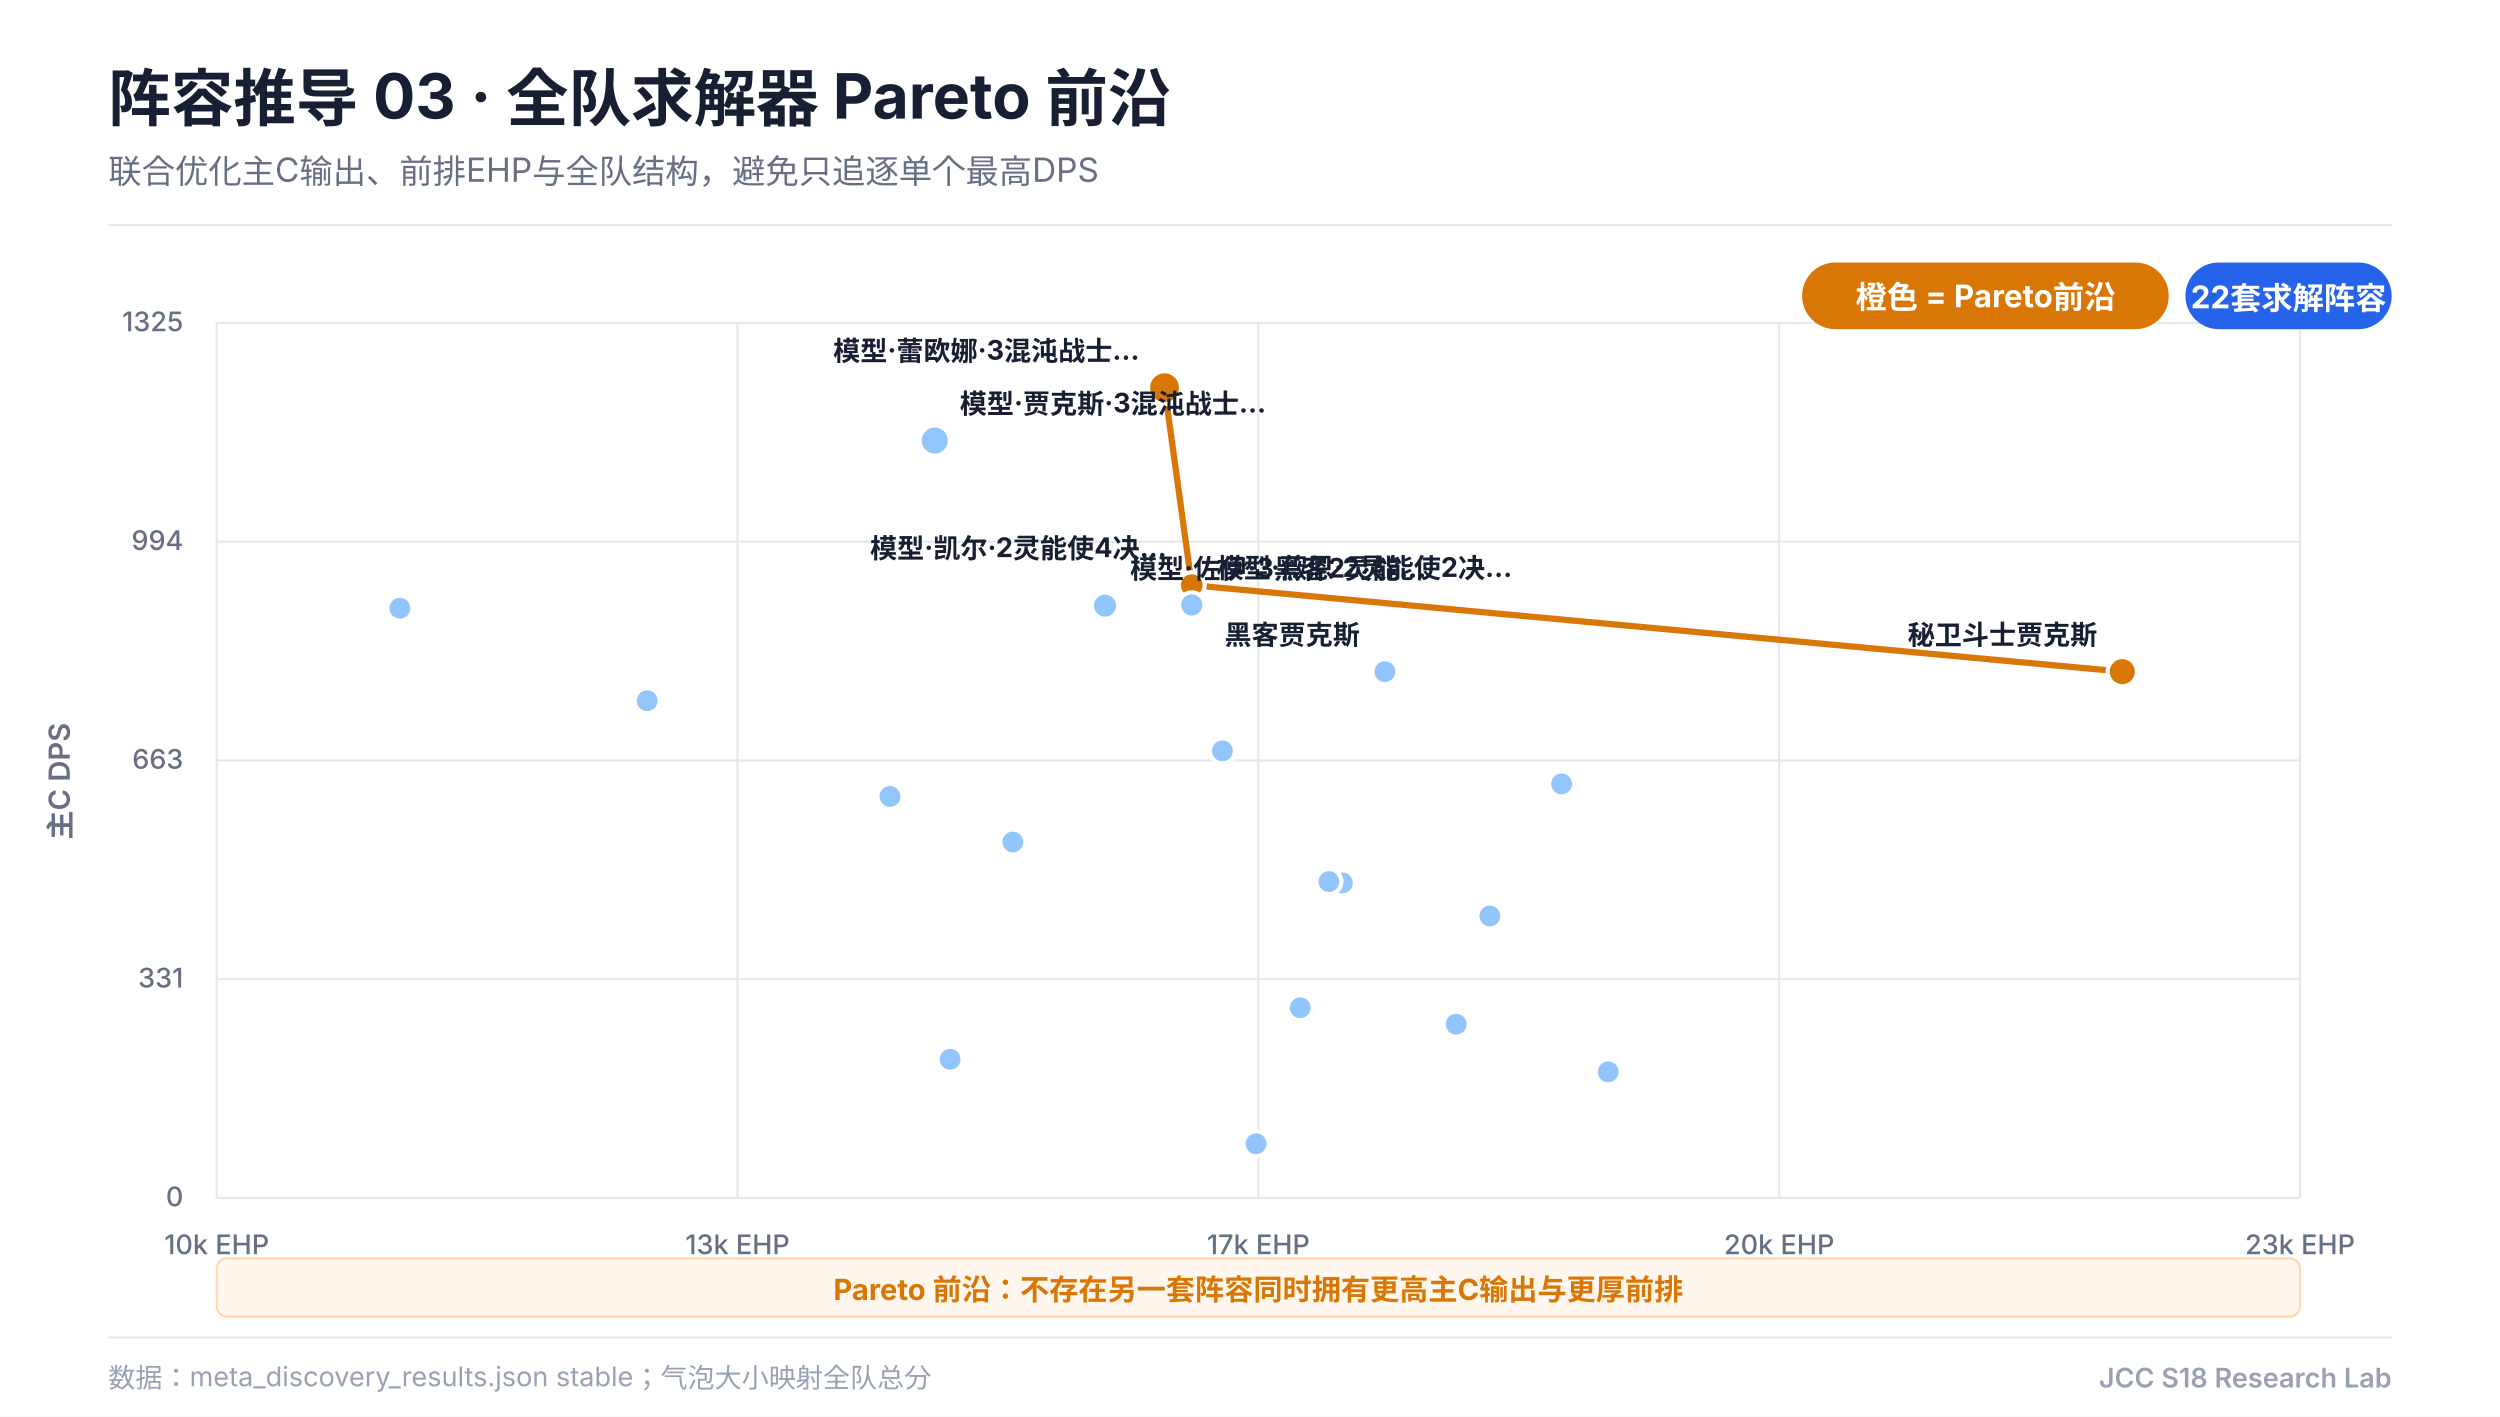
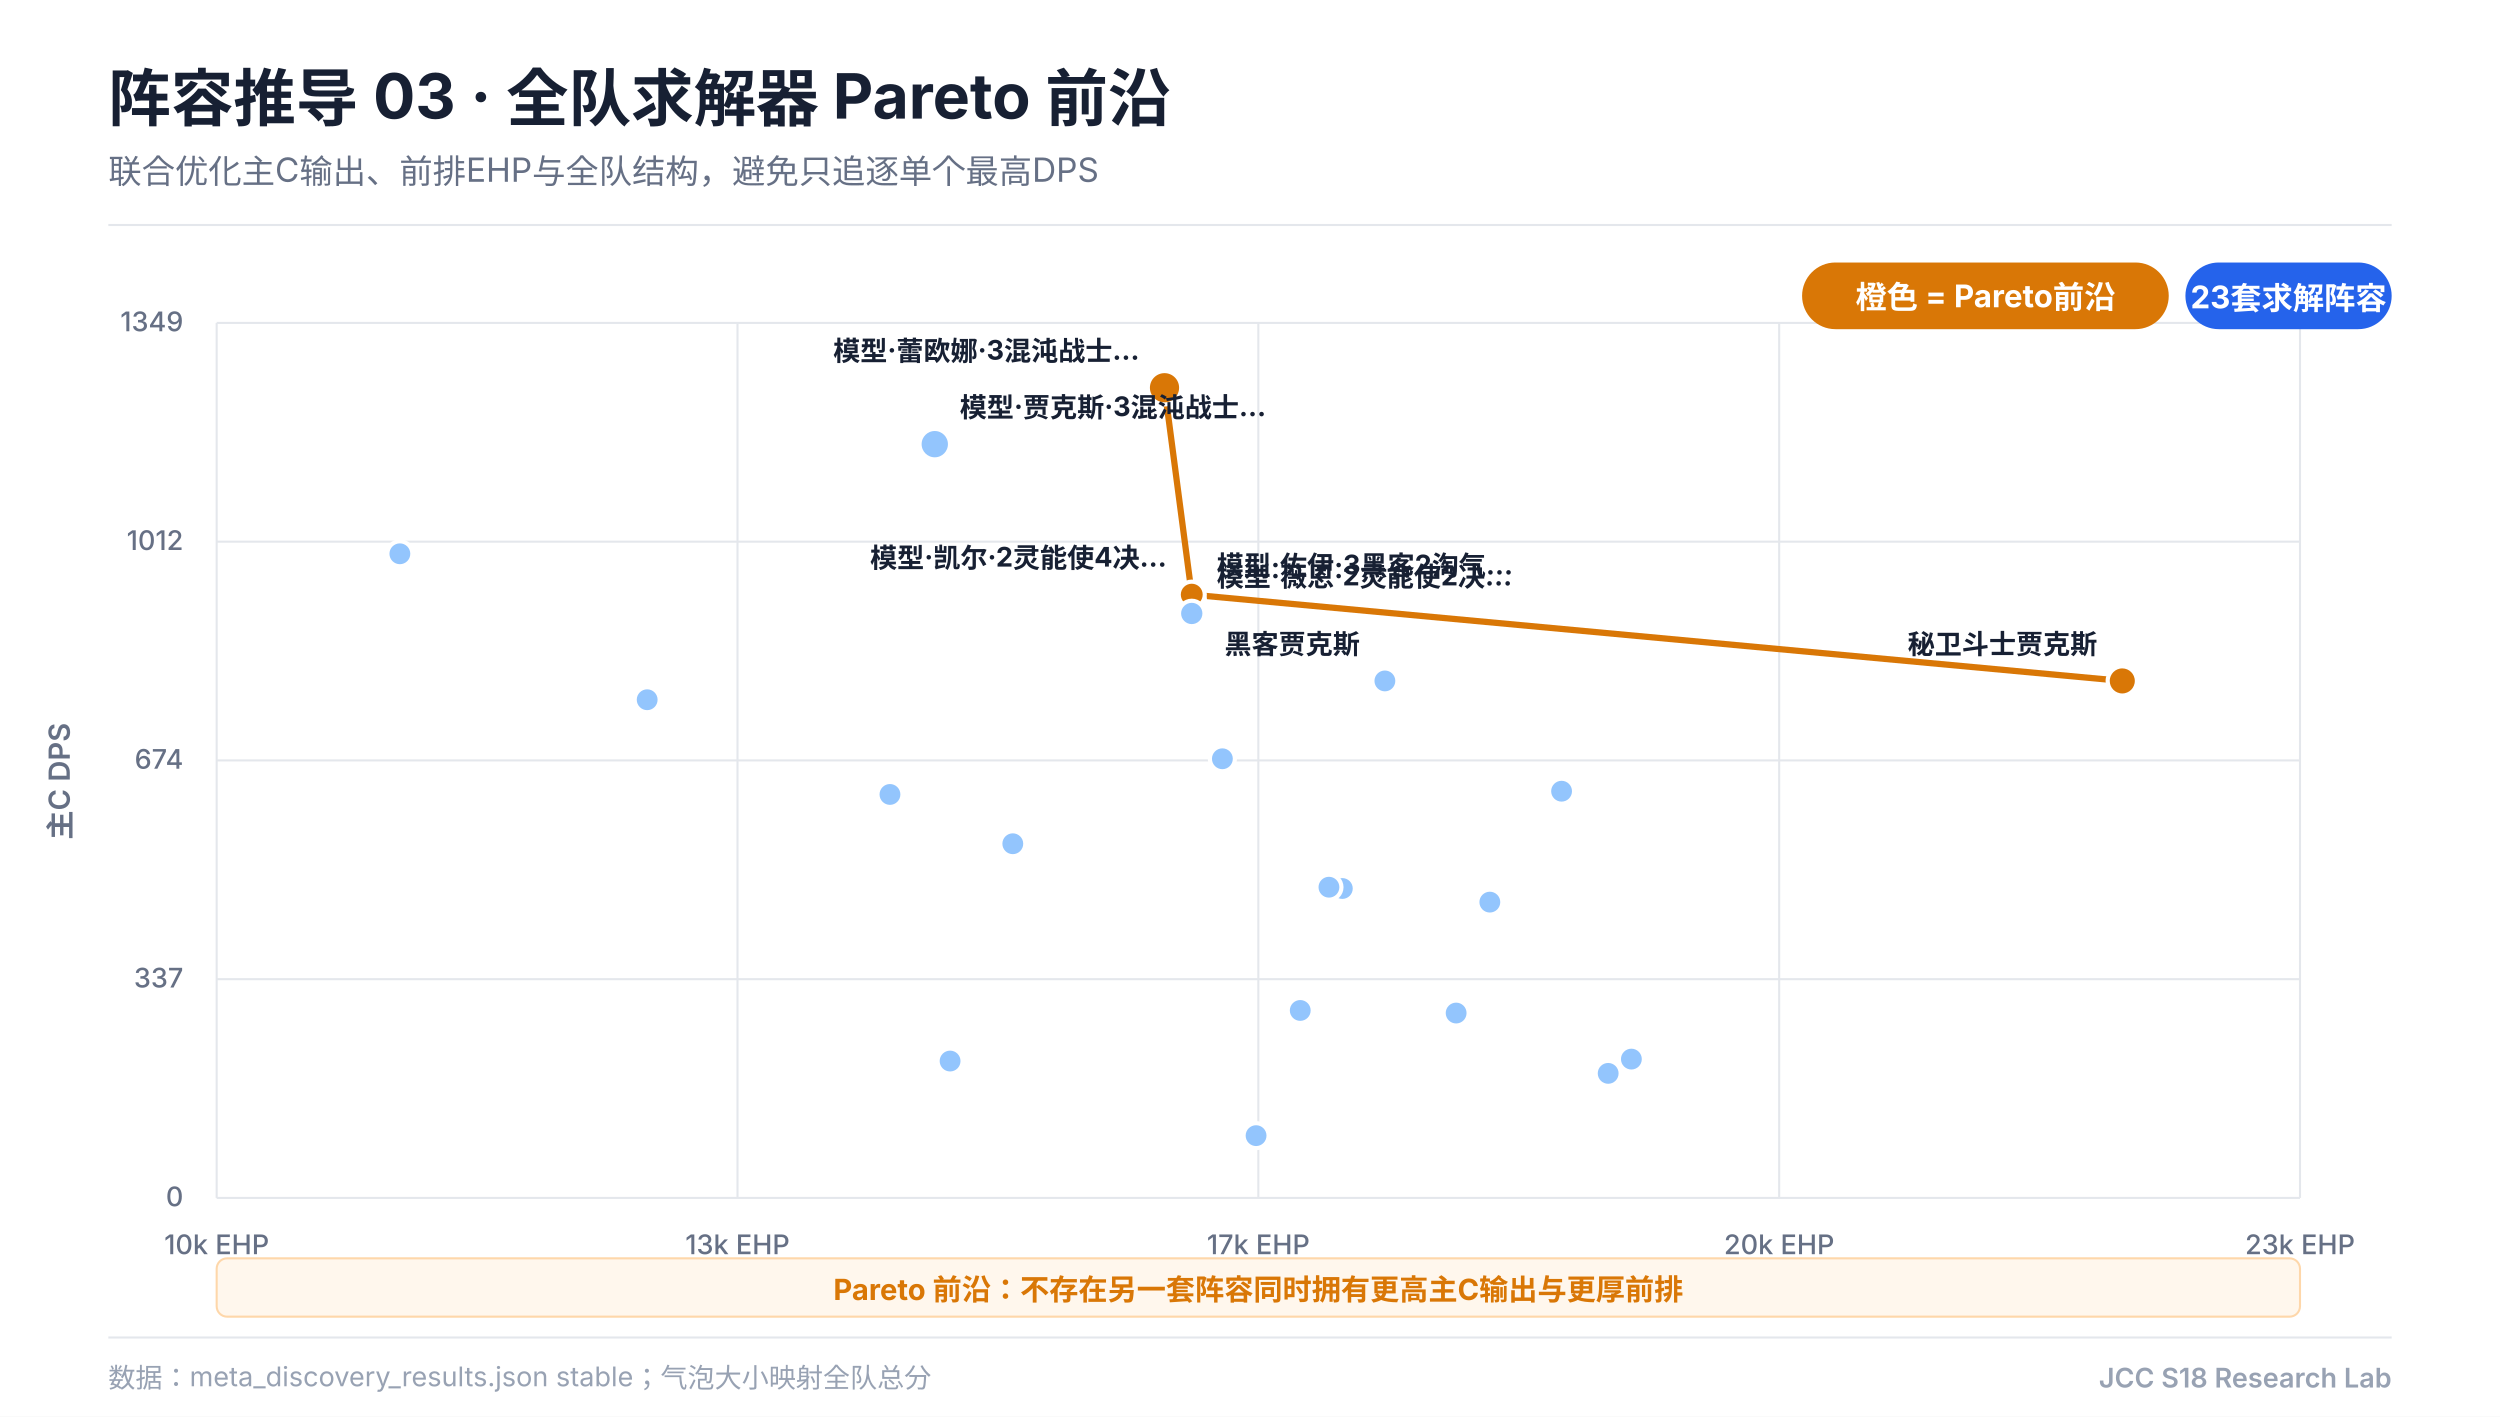
<svg xmlns="http://www.w3.org/2000/svg" width="1200" height="680" viewBox="0 0 1200 680" role="img" aria-label="阵容推导 03 · 全队求解器 Pareto 前沿">
  <rect width="1200" height="680" fill="#ffffff" />
  <style>text{font-family:Inter,-apple-system,BlinkMacSystemFont,"Segoe UI","PingFang SC","Microsoft YaHei",Arial,sans-serif;letter-spacing:0}</style>
  <text x="52" y="58" font-size="30" fill="#172033" font-weight="750" text-anchor="start">阵容推导 03 · 全队求解器 Pareto 前沿</text>
  <text x="52" y="88" font-size="16" fill="#667085" font-weight="400" text-anchor="start">联合优化主C输出、前排EHP与全队结构，避免只追逐单个最高DPS</text>
  <line x1="52" y1="108" x2="1148" y2="108" stroke="#e4e7ec" stroke-width="1" />
  <line x1="104" y1="155" x2="104" y2="575" stroke="#e4e7ec" stroke-width="1" />
  <text x="104" y="602" font-size="13" fill="#667085" font-weight="500" text-anchor="middle">10k EHP</text>
  <line x1="354" y1="155" x2="354" y2="575" stroke="#e4e7ec" stroke-width="1" />
  <text x="354" y="602" font-size="13" fill="#667085" font-weight="500" text-anchor="middle">13k EHP</text>
  <line x1="604" y1="155" x2="604" y2="575" stroke="#e4e7ec" stroke-width="1" />
  <text x="604" y="602" font-size="13" fill="#667085" font-weight="500" text-anchor="middle">17k EHP</text>
  <line x1="854" y1="155" x2="854" y2="575" stroke="#e4e7ec" stroke-width="1" />
  <text x="854" y="602" font-size="13" fill="#667085" font-weight="500" text-anchor="middle">20k EHP</text>
  <line x1="1104" y1="155" x2="1104" y2="575" stroke="#e4e7ec" stroke-width="1" />
  <text x="1104" y="602" font-size="13" fill="#667085" font-weight="500" text-anchor="middle">23k EHP</text>
  <line x1="104" y1="575" x2="1104" y2="575" stroke="#e4e7ec" stroke-width="1" />
  <text x="88" y="579" font-size="13" fill="#667085" font-weight="500" text-anchor="end">0</text>
  <line x1="104" y1="470" x2="1104" y2="470" stroke="#e4e7ec" stroke-width="1" />
-   <text x="88" y="474" font-size="13" fill="#667085" font-weight="500" text-anchor="end">331</text>
+   <text x="88" y="474" font-size="13" fill="#667085" font-weight="500" text-anchor="end">337</text>
  <line x1="104" y1="365" x2="1104" y2="365" stroke="#e4e7ec" stroke-width="1" />
-   <text x="88" y="369" font-size="13" fill="#667085" font-weight="500" text-anchor="end">663</text>
+   <text x="88" y="369" font-size="13" fill="#667085" font-weight="500" text-anchor="end">674</text>
  <line x1="104" y1="260" x2="1104" y2="260" stroke="#e4e7ec" stroke-width="1" />
-   <text x="88" y="264" font-size="13" fill="#667085" font-weight="500" text-anchor="end">994</text>
+   <text x="88" y="264" font-size="13" fill="#667085" font-weight="500" text-anchor="end">1012</text>
  <line x1="104" y1="155" x2="1104" y2="155" stroke="#e4e7ec" stroke-width="1" />
-   <text x="88" y="159" font-size="13" fill="#667085" font-weight="500" text-anchor="end">1325</text>
+   <text x="88" y="159" font-size="13" fill="#667085" font-weight="500" text-anchor="end">1349</text>
  <text x="34" y="375" font-size="14" fill="#667085" font-weight="600" text-anchor="middle" transform="rotate(-90 34 375)">主C DPS</text>
-   <polyline points="558.963,186.111 572.041,280.877 1018.693,322.397" fill="none" stroke="#d97706" stroke-width="3" stroke-linecap="round" stroke-linejoin="round" />
-   <circle cx="558.963" cy="186.111" r="7.905" fill="#d97706" stroke="#fff" stroke-width="2" />
-   <circle cx="448.693" cy="211.467" r="7.245" fill="#93c5fd" stroke="#fff" stroke-width="2" />
-   <circle cx="1018.693" cy="322.397" r="7.014" fill="#d97706" stroke="#fff" stroke-width="2" />
-   <circle cx="530.409" cy="290.702" r="6.295" fill="#93c5fd" stroke="#fff" stroke-width="2" />
-   <circle cx="572.041" cy="280.877" r="6.236" fill="#d97706" stroke="#fff" stroke-width="2" />
-   <circle cx="572.041" cy="290.385" r="6.095" fill="#93c5fd" stroke="#fff" stroke-width="2" />
-   <circle cx="664.745" cy="322.397" r="6" fill="#93c5fd" stroke="#fff" stroke-width="2" />
-   <circle cx="749.557" cy="376.277" r="6" fill="#93c5fd" stroke="#fff" stroke-width="2" />
-   <circle cx="586.744" cy="358.845" r="6" fill="#93c5fd" stroke="#fff" stroke-width="2" />
-   <circle cx="586.744" cy="360.43" r="6" fill="#93c5fd" stroke="#fff" stroke-width="2" />
-   <circle cx="191.938" cy="291.97" r="6" fill="#93c5fd" stroke="#fff" stroke-width="2" />
-   <circle cx="310.643" cy="336.342" r="6" fill="#93c5fd" stroke="#fff" stroke-width="2" />
-   <circle cx="644.316" cy="423.818" r="6" fill="#93c5fd" stroke="#fff" stroke-width="2" />
-   <circle cx="427.181" cy="382.299" r="6" fill="#93c5fd" stroke="#fff" stroke-width="2" />
-   <circle cx="637.894" cy="423.184" r="6" fill="#93c5fd" stroke="#fff" stroke-width="2" />
-   <circle cx="486.146" cy="404.168" r="6" fill="#93c5fd" stroke="#fff" stroke-width="2" />
-   <circle cx="715.121" cy="439.665" r="6" fill="#93c5fd" stroke="#fff" stroke-width="2" />
-   <circle cx="771.92" cy="514.464" r="6" fill="#93c5fd" stroke="#fff" stroke-width="2" />
-   <circle cx="624.119" cy="483.72" r="6" fill="#93c5fd" stroke="#fff" stroke-width="2" />
-   <circle cx="698.948" cy="491.644" r="6" fill="#93c5fd" stroke="#fff" stroke-width="2" />
-   <circle cx="456.044" cy="508.442" r="6" fill="#93c5fd" stroke="#fff" stroke-width="2" />
-   <circle cx="602.917" cy="549.011" r="6" fill="#93c5fd" stroke="#fff" stroke-width="2" />
+   <polyline points="558.963,186.111 572.041,285.435 1018.693,326.846" fill="none" stroke="#d97706" stroke-width="3" stroke-linecap="round" stroke-linejoin="round" />
+   <circle cx="558.963" cy="186.111" r="8.005" fill="#d97706" stroke="#fff" stroke-width="2" />
+   <circle cx="448.693" cy="213.199" r="7.314" fill="#93c5fd" stroke="#fff" stroke-width="2" />
+   <circle cx="1018.693" cy="326.846" r="7.014" fill="#d97706" stroke="#fff" stroke-width="2" />
+   <circle cx="572.041" cy="289.171" r="6.509" fill="#93c5fd" stroke="#fff" stroke-width="2" />
+   <circle cx="572.041" cy="285.435" r="6.25" fill="#d97706" stroke="#fff" stroke-width="2" />
+   <circle cx="572.041" cy="294.464" r="6.109" fill="#93c5fd" stroke="#fff" stroke-width="2" />
+   <circle cx="664.745" cy="326.846" r="6" fill="#93c5fd" stroke="#fff" stroke-width="2" />
+   <circle cx="191.938" cy="265.819" r="6" fill="#93c5fd" stroke="#fff" stroke-width="2" />
+   <circle cx="749.557" cy="379.777" r="6" fill="#93c5fd" stroke="#fff" stroke-width="2" />
+   <circle cx="586.744" cy="362.652" r="6" fill="#93c5fd" stroke="#fff" stroke-width="2" />
+   <circle cx="586.744" cy="364.209" r="6" fill="#93c5fd" stroke="#fff" stroke-width="2" />
+   <circle cx="310.643" cy="335.875" r="6" fill="#93c5fd" stroke="#fff" stroke-width="2" />
+   <circle cx="644.316" cy="426.481" r="6" fill="#93c5fd" stroke="#fff" stroke-width="2" />
+   <circle cx="427.181" cy="381.334" r="6" fill="#93c5fd" stroke="#fff" stroke-width="2" />
+   <circle cx="486.146" cy="404.997" r="6" fill="#93c5fd" stroke="#fff" stroke-width="2" />
+   <circle cx="637.894" cy="425.858" r="6" fill="#93c5fd" stroke="#fff" stroke-width="2" />
+   <circle cx="715.121" cy="433.02" r="6" fill="#93c5fd" stroke="#fff" stroke-width="2" />
+   <circle cx="771.92" cy="515.219" r="6" fill="#93c5fd" stroke="#fff" stroke-width="2" />
+   <circle cx="783.063" cy="508.369" r="6" fill="#93c5fd" stroke="#fff" stroke-width="2" />
+   <circle cx="698.948" cy="486.262" r="6" fill="#93c5fd" stroke="#fff" stroke-width="2" />
+   <circle cx="624.119" cy="485.017" r="6" fill="#93c5fd" stroke="#fff" stroke-width="2" />
+   <circle cx="456.044" cy="509.303" r="6" fill="#93c5fd" stroke="#fff" stroke-width="2" />
+   <circle cx="602.917" cy="545.109" r="6" fill="#93c5fd" stroke="#fff" stroke-width="2" />
  <text x="546.963" y="173.111" font-size="13" fill="#172033" font-weight="650" text-anchor="end">模型·蕾欧娜·3混沌战士…</text>
-   <text x="460.693" y="198.467" font-size="13" fill="#172033" font-weight="650" text-anchor="start">模型·贾克斯·3混沌战士…</text>
-   <text x="1006.693" y="309.397" font-size="13" fill="#172033" font-weight="650" text-anchor="end">秘卫斗士贾克斯</text>
-   <text x="542.409" y="277.702" font-size="13" fill="#172033" font-weight="650" text-anchor="start">模型·佐伊·3黑客2灵能…</text>
-   <text x="560.041" y="267.877" font-size="13" fill="#172033" font-weight="650" text-anchor="end">模型·凯尔·2灵能使4决…</text>
-   <text x="584.041" y="277.385" font-size="13" fill="#172033" font-weight="650" text-anchor="start">模型·薇恩·2灵能使2决…</text>
-   <text x="652.745" y="309.397" font-size="13" fill="#172033" font-weight="650" text-anchor="end">黑客贾克斯</text>
+   <text x="460.693" y="200.199" font-size="13" fill="#172033" font-weight="650" text-anchor="start">模型·贾克斯·3混沌战士…</text>
+   <text x="1006.693" y="313.846" font-size="13" fill="#172033" font-weight="650" text-anchor="end">秘卫斗士贾克斯</text>
+   <text x="584.041" y="276.171" font-size="13" fill="#172033" font-weight="650" text-anchor="start">模型·佐伊·3黑客2淘气…</text>
+   <text x="560.041" y="272.435" font-size="13" fill="#172033" font-weight="650" text-anchor="end">模型·凯尔·2灵能使4决…</text>
+   <text x="584.041" y="281.464" font-size="13" fill="#172033" font-weight="650" text-anchor="start">模型·薇恩·2灵能使2决…</text>
+   <text x="652.745" y="313.846" font-size="13" fill="#172033" font-weight="650" text-anchor="end">黑客贾克斯</text>
  <rect x="865" y="126" width="176" height="32" rx="16" fill="#d97706" stroke="none" stroke-width="1" />
  <text x="953" y="148" font-size="15" fill="#fff" font-weight="650" text-anchor="middle">橙色 = Pareto前沿</text>
  <rect x="1049" y="126" width="99" height="32" rx="16" fill="#2563eb" stroke="none" stroke-width="1" />
-   <text x="1098.5" y="148" font-size="15" fill="#fff" font-weight="650" text-anchor="middle">22套求解阵容</text>
+   <text x="1098.5" y="148" font-size="15" fill="#fff" font-weight="650" text-anchor="middle">23套求解阵容</text>
  <rect x="104" y="604" width="1000" height="28" rx="5" fill="#fff7ed" stroke="#fed7aa" stroke-width="1" />
  <text x="604" y="624" font-size="14" fill="#d97706" font-weight="650" text-anchor="middle">Pareto 前沿：不存在另一套阵容同时拥有更高主C输出与更厚前排</text>
  <line x1="52" y1="642" x2="1148" y2="642" stroke="#e4e7ec" stroke-width="1" />
  <text x="52" y="666" font-size="13" fill="#98a2b3" font-weight="400" text-anchor="start">数据：meta_discovery_results.json stable；气泡大小映射全队总分</text>
  <text x="1148" y="666" font-size="13" fill="#98a2b3" font-weight="600" text-anchor="end">JCC S18 Research Lab</text>
</svg>
